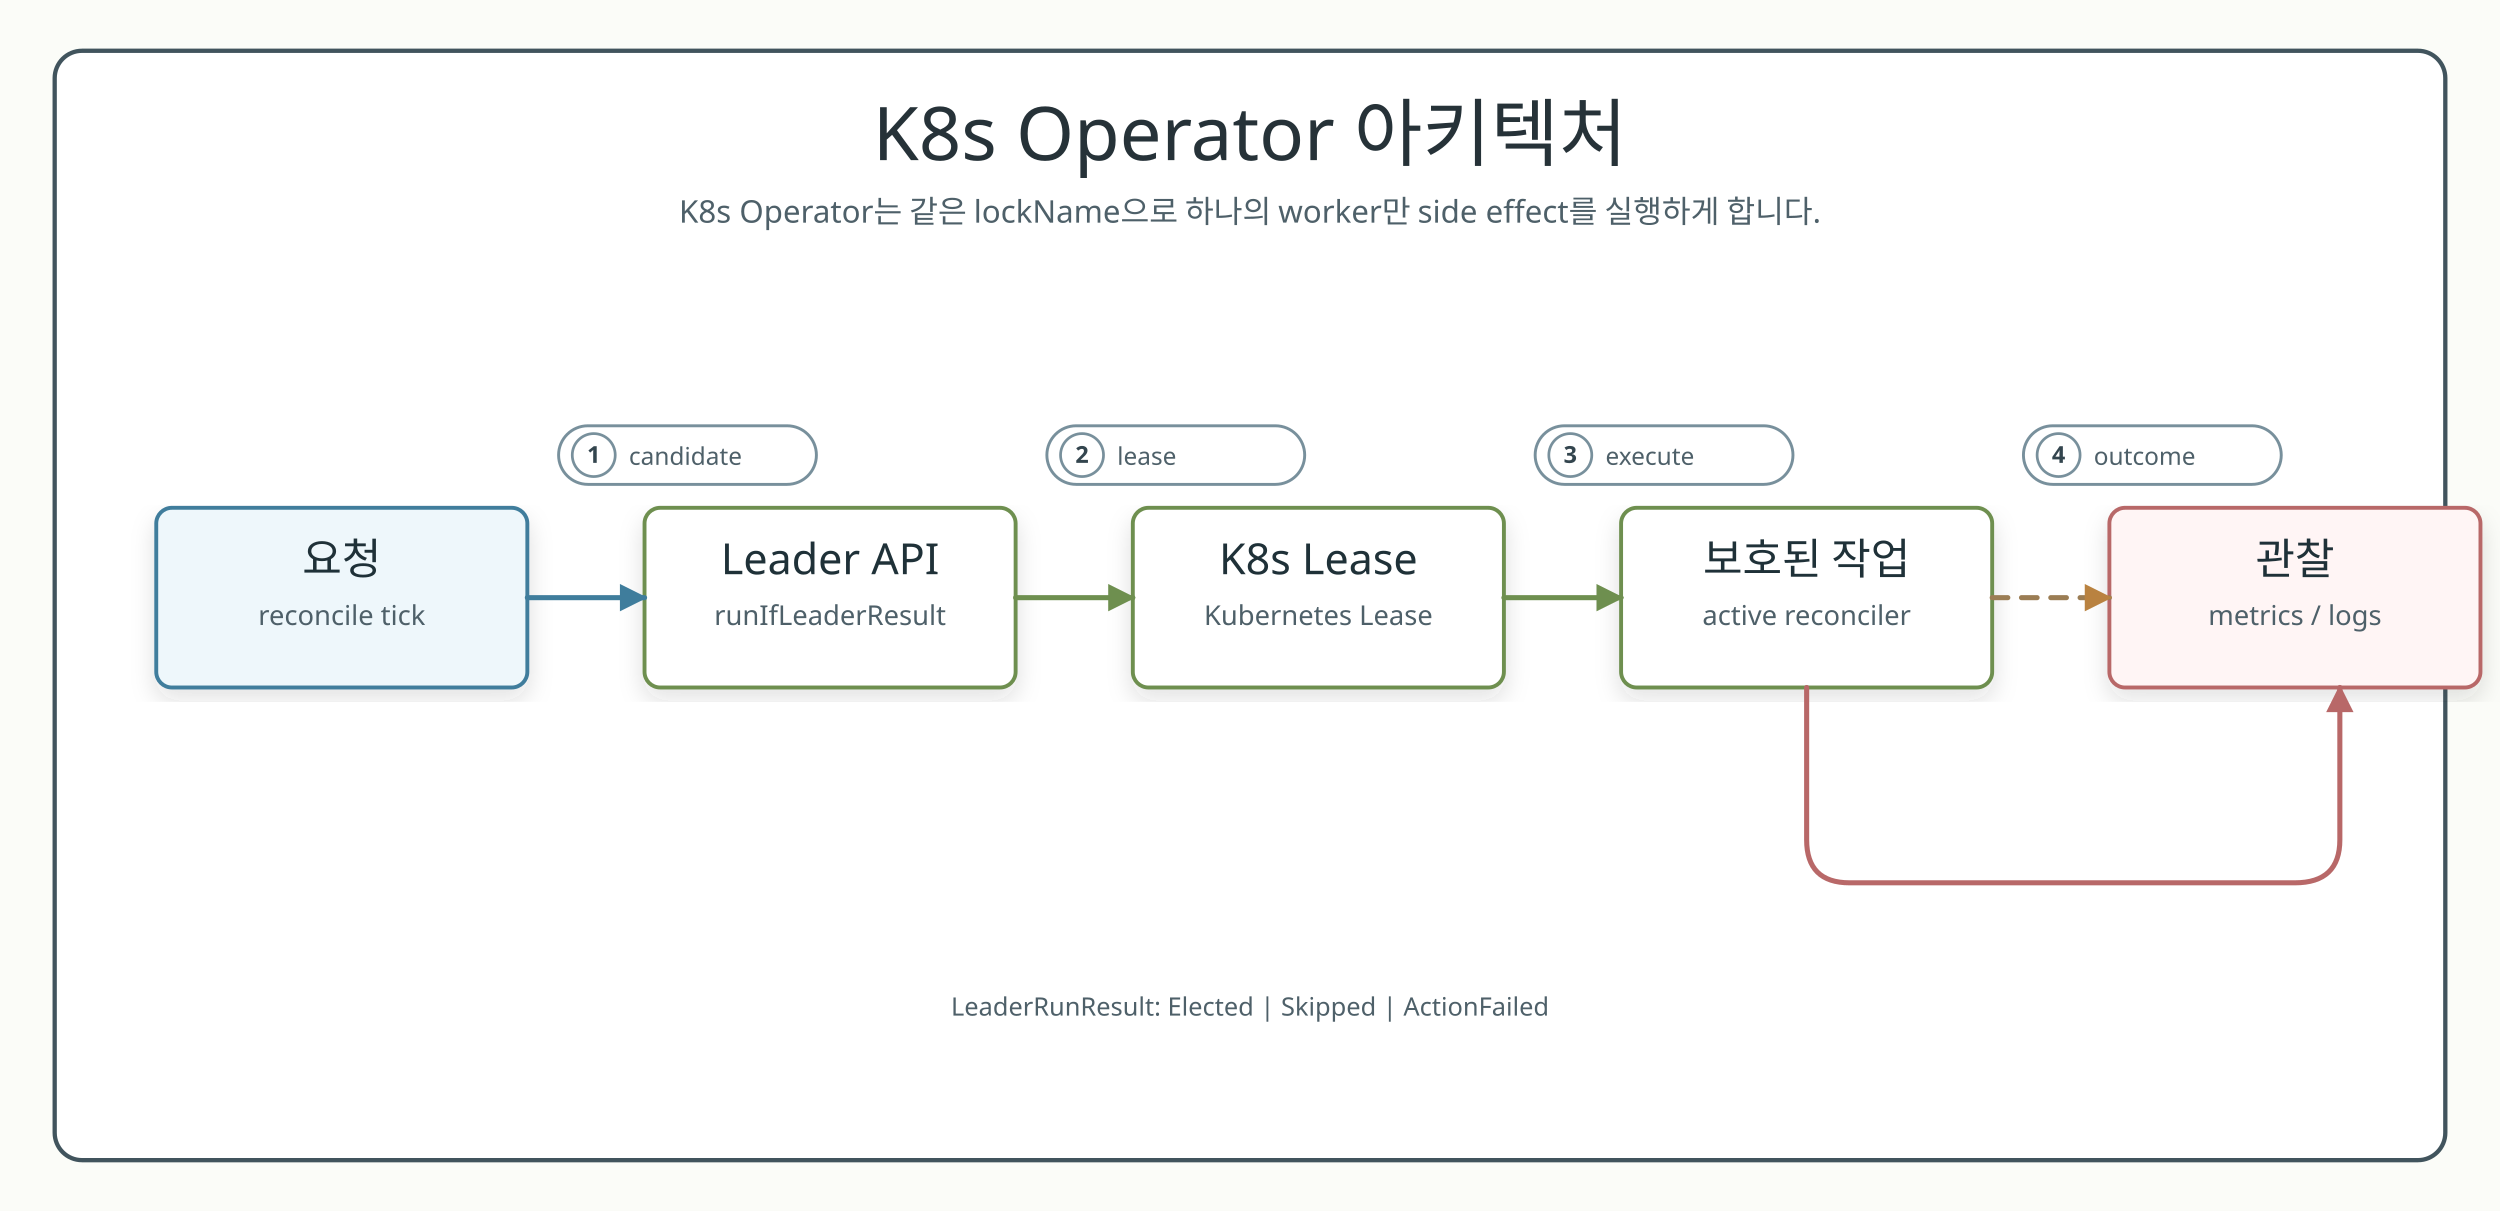
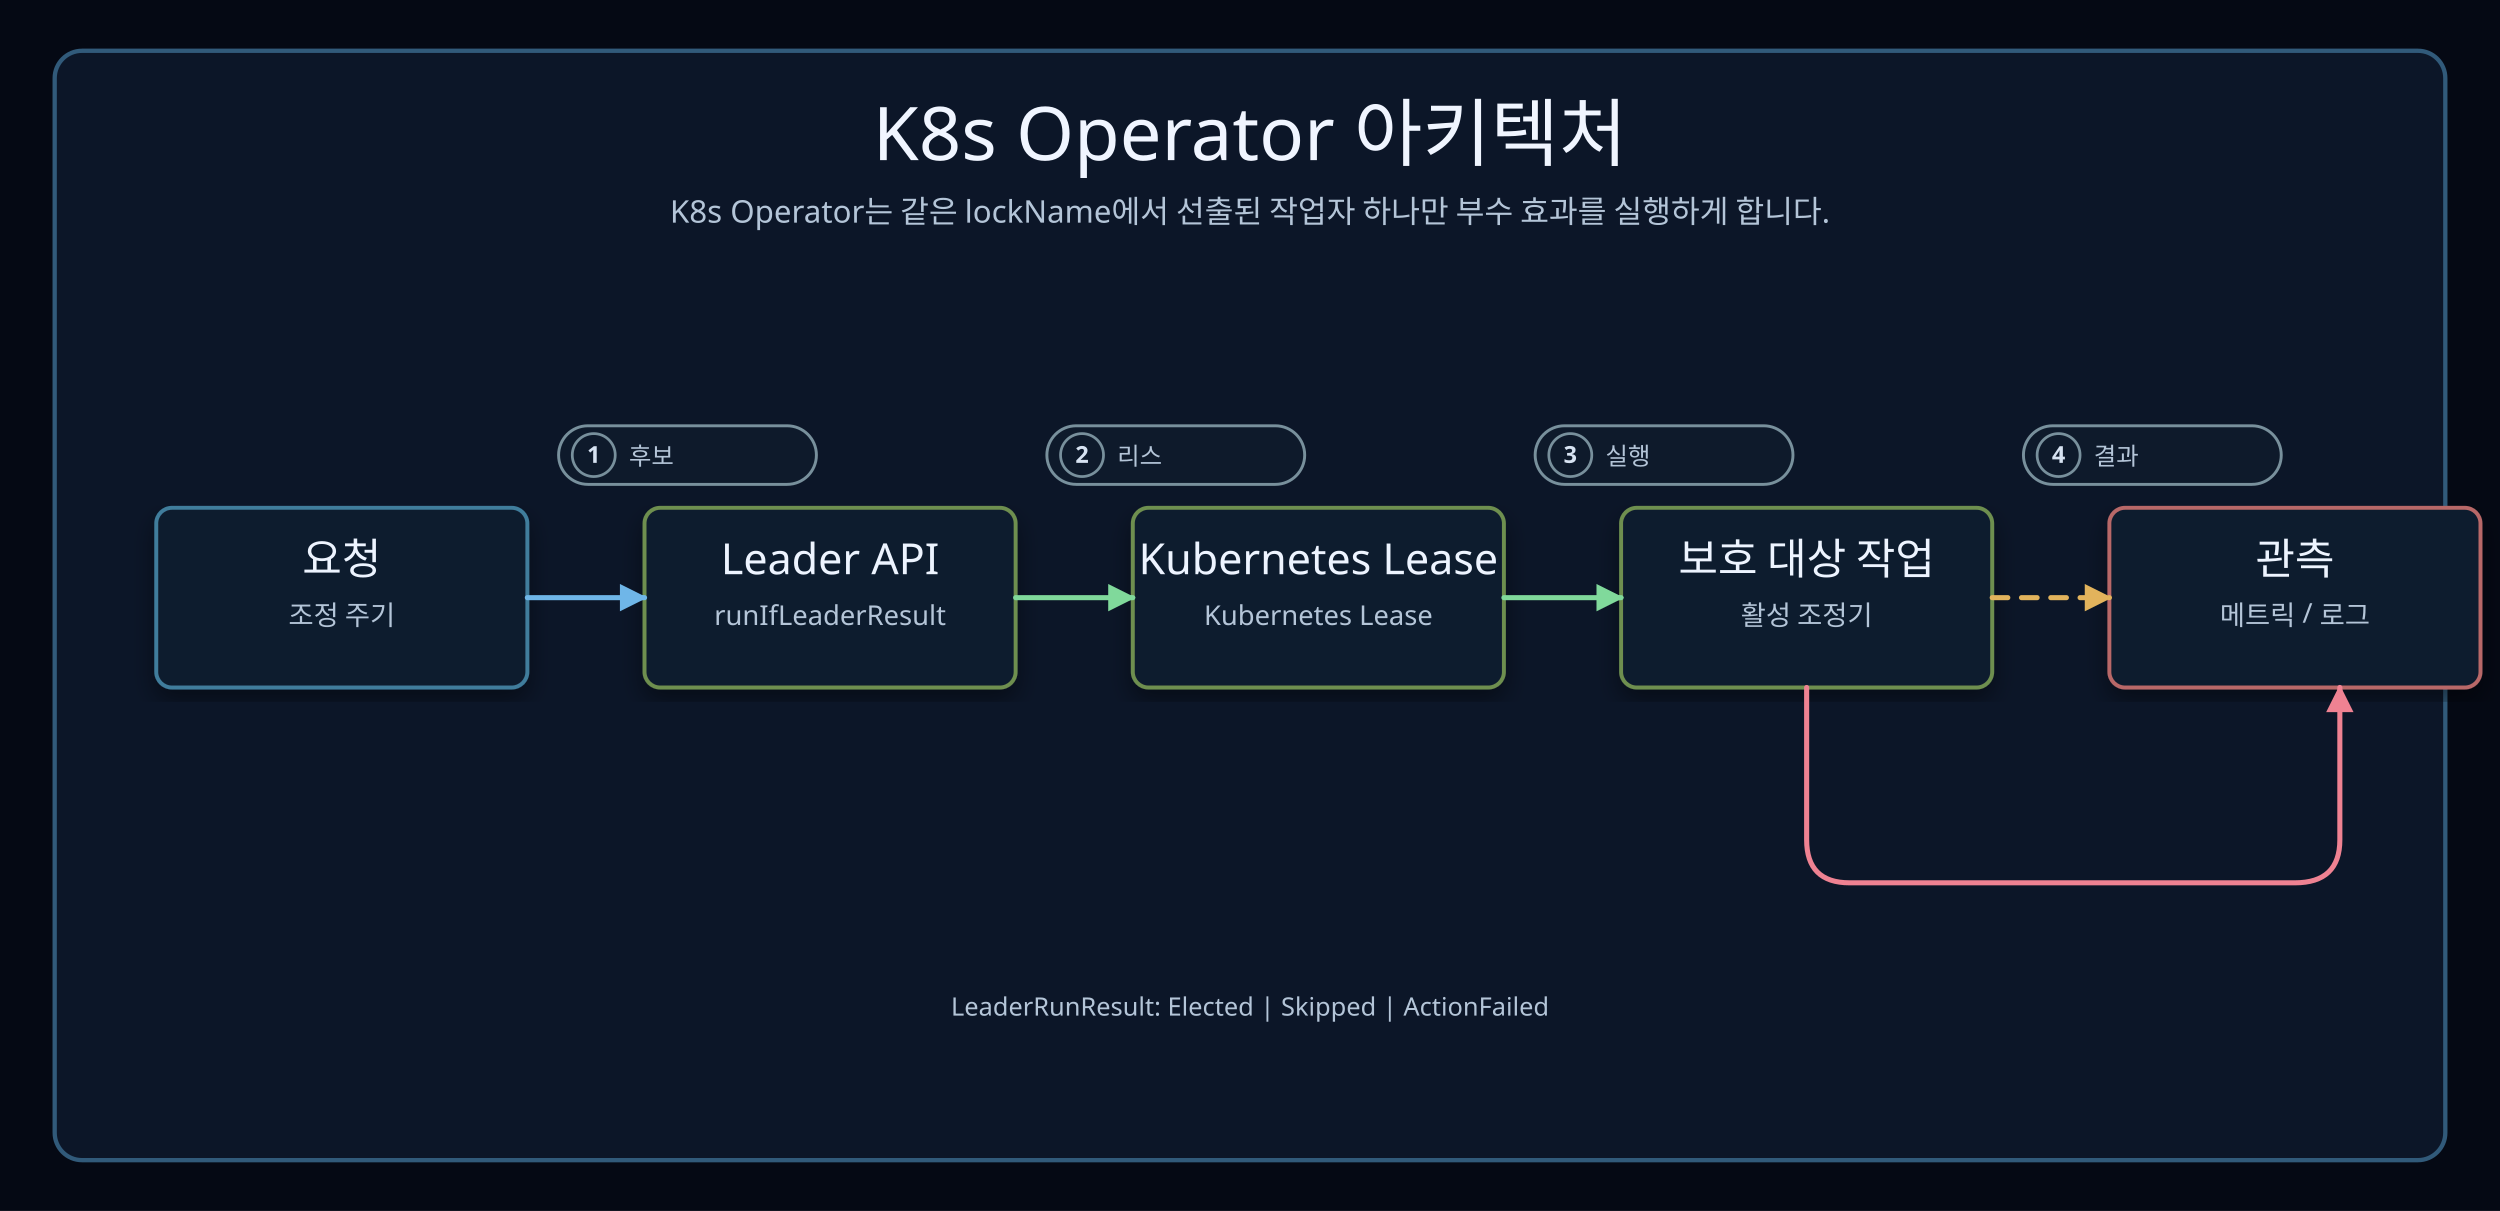
<svg xmlns="http://www.w3.org/2000/svg" width="1280" height="620" viewBox="0 0 1280 620" role="img" aria-labelledby="title desc">
  <defs>
    <filter id="shadow" x="-8%" y="-8%" width="116%" height="116%">
-       <feDropShadow dx="0" dy="6" stdDeviation="6" flood-color="#28343b" flood-opacity="0.13" />
+       <feDropShadow dx="0" dy="6" stdDeviation="6" flood-color="#02050a" flood-opacity="0.42" />
    </filter>
    <marker id="arrow-blue" viewBox="0 0 10 10" markerUnits="userSpaceOnUse" markerWidth="14" markerHeight="14" refX="9" refY="5" orient="auto">
-       <path d="M 0 0 L 10 5 L 0 10 Z" fill="#3f7d9c" stroke="#3f7d9c" stroke-width="0" stroke-dasharray="none" style="stroke-dasharray:none!important" />
+       <path d="M 0 0 L 10 5 L 0 10 Z" fill="#6fb6e8" stroke="#6fb6e8" stroke-width="0" stroke-dasharray="none" style="stroke-dasharray:none!important" />
    </marker>
    <marker id="arrow-green" viewBox="0 0 10 10" markerUnits="userSpaceOnUse" markerWidth="14" markerHeight="14" refX="9" refY="5" orient="auto">
-       <path d="M 0 0 L 10 5 L 0 10 Z" fill="#6e8f4f" stroke="#6e8f4f" stroke-width="0" stroke-dasharray="none" style="stroke-dasharray:none!important" />
+       <path d="M 0 0 L 10 5 L 0 10 Z" fill="#80d99b" stroke="#80d99b" stroke-width="0" stroke-dasharray="none" style="stroke-dasharray:none!important" />
    </marker>
    <marker id="arrow-amber" viewBox="0 0 10 10" markerUnits="userSpaceOnUse" markerWidth="14" markerHeight="14" refX="9" refY="5" orient="auto">
-       <path d="M 0 0 L 10 5 L 0 10 Z" fill="#b98240" stroke="#b98240" stroke-width="0" stroke-dasharray="none" style="stroke-dasharray:none!important" />
+       <path d="M 0 0 L 10 5 L 0 10 Z" fill="#e2b35c" stroke="#e2b35c" stroke-width="0" stroke-dasharray="none" style="stroke-dasharray:none!important" />
    </marker>
    <marker id="arrow-red" viewBox="0 0 10 10" markerUnits="userSpaceOnUse" markerWidth="14" markerHeight="14" refX="9" refY="5" orient="auto">
-       <path d="M 0 0 L 10 5 L 0 10 Z" fill="#b86868" stroke="#b86868" stroke-width="0" stroke-dasharray="none" style="stroke-dasharray:none!important" />
+       <path d="M 0 0 L 10 5 L 0 10 Z" fill="#ef8292" stroke="#ef8292" stroke-width="0" stroke-dasharray="none" style="stroke-dasharray:none!important" />
    </marker>
    <marker id="arrow-slate" viewBox="0 0 10 10" markerUnits="userSpaceOnUse" markerWidth="14" markerHeight="14" refX="9" refY="5" orient="auto">
-       <path d="M 0 0 L 10 5 L 0 10 Z" fill="#78909c" stroke="#78909c" stroke-width="0" stroke-dasharray="none" style="stroke-dasharray:none!important" />
+       <path d="M 0 0 L 10 5 L 0 10 Z" fill="#87a8c2" stroke="#87a8c2" stroke-width="0" stroke-dasharray="none" style="stroke-dasharray:none!important" />
    </marker>
    <style>
-       .canvas{fill:#fbfcf8}.frame{fill:#fff;stroke:#41545d;stroke-width:2.2}
-       .title{font-family:"goorm Sans";font-size:38px;fill:#263238}
-       .subtitle,.detail,.labelText,.footer,.axis,.tick,.legend,.role{font-family:"goorm Sans";fill:#4e6069}
+       .canvas{fill:#050914}.frame{fill:#0c1628;stroke:#315a7a;stroke-width:2.2}
+       .title{font-family:"goorm Sans";font-size:38px;fill:#f0f5ff}
+       .subtitle,.detail,.labelText,.footer,.axis,.tick,.legend,.role{font-family:"goorm Sans";fill:#b4c5d8}
      .subtitle{font-size:16px}.detail{font-size:14px}.footer{font-size:13px}.axis,.tick,.legend{font-size:13px}
      .role{font-family:"goorm Sans Code";font-size:12.5px}
-       .bandTitle,.cardTitle,.participant{font-family:"goorm Sans";fill:#1f3138}
+       .bandTitle,.cardTitle,.participant{font-family:"goorm Sans";fill:#edf4ff}
      .bandTitle{font-size:23px}.cardTitle{font-size:22px}.participant{font-size:19px}
-       .mono,.code,.badgeText{font-family:"goorm Sans Code";fill:#33454e}
-       .band{fill:#f5f9fb;stroke:#c8d7df;stroke-width:1.6}.bandAlt{fill:#fbfdf8;stroke:#d7e0d0;stroke-width:1.6}
-       .card{filter:url(#shadow);stroke-width:2}.header{fill:#fff;stroke:#546e7a;stroke-width:2}
+       .mono,.code,.badgeText{font-family:"goorm Sans Code";fill:#d7e3f2}
+       .band{fill:#101d30;stroke:#294c69;stroke-width:1.6}.bandAlt{fill:#10231f;stroke:#2f6257;stroke-width:1.6}
+       .card{filter:url(#shadow);fill:#111d2f!important;stroke-width:2}.header{fill:#111d2f;stroke:#537a99;stroke-width:2}
+       .surfaceWarm{fill:#211c16;stroke:#8b6a34;stroke-width:2}.surfacePurple{fill:#1c1930;stroke:#7058a2;stroke-width:2}
+       .footerBar{fill:#0e1b2e;stroke:#294c69;stroke-width:2}.tableHeader{fill:#142b46;stroke:#537a99;stroke-width:2}
      .edge,.call,.return,.skip,.state{fill:none;stroke-width:2.6;stroke-linecap:round;stroke-linejoin:round}
-       .call{stroke:#3f7d9c;marker-end:url(#arrow-blue)}.state{stroke:#6e8f4f;marker-end:url(#arrow-green)}
-       .return{stroke:#9b7d54;marker-end:url(#arrow-amber);stroke-dasharray:8 7}.skip{stroke:#b86868;marker-end:url(#arrow-red)}
-       .pill,.label{fill:#fff;stroke-width:1.5}.labelText{font-size:12.5px}.badgeText{font-size:12px;font-weight:700}
-       .lifeline{stroke:#9aaab1;stroke-width:2;stroke-dasharray:7 8}.activation{fill:#e6f2ec;stroke:#5b7e67;stroke-width:1.7}
-       .branch{fill:none;stroke:#78909c;stroke-width:2.2;stroke-dasharray:12 8}.divider{stroke:#78909c;stroke-width:1.4;stroke-dasharray:8 7}
+       .call{stroke:#6fb6e8;marker-end:url(#arrow-blue)}.state{stroke:#80d99b;marker-end:url(#arrow-green)}
+       .return{stroke:#e2b35c;marker-end:url(#arrow-amber);stroke-dasharray:8 7}.skip{stroke:#ef8292;marker-end:url(#arrow-red)}
+       .pill,.label{fill:#0e1a2b;stroke-width:1.5}.badgeCircle{fill:#0e1a2b}.labelText{font-size:12.5px}.badgeText{font-size:12px;font-weight:700}
+       .lifeline{stroke:#52718a;stroke-width:2;stroke-dasharray:7 8}.activation{fill:#193c32;stroke:#71bf8b;stroke-width:1.7}
+       .branch{fill:none;stroke:#7194ae;stroke-width:2.2;stroke-dasharray:12 8}.divider{stroke:#7194ae;stroke-width:1.4;stroke-dasharray:8 7}
    </style>
  </defs>
  <rect class="canvas" width="1280" height="620" />
  <rect class="frame" x="28" y="26" width="1224" height="568" rx="14" />
  <text x="640" y="82" class="title" text-anchor="middle">K8s Operator 아키텍처</text>
-   <text x="640" y="114" class="subtitle" text-anchor="middle">K8s Operator는 같은 lockName으로 하나의 worker만 side effect를 실행하게 합니다.</text>
+   <text x="640" y="114" class="subtitle" text-anchor="middle">K8s Operator는 같은 lockName에서 선출된 작업자 하나만 부수 효과를 실행하게 합니다.</text>
  <g>
    <rect x="80" y="260" width="190" height="92" rx="8" class="card" fill="#eef7fb" stroke="#3f7d9c" />
    <text x="175" y="294" class="cardTitle" text-anchor="middle">요청</text>
-     <text x="175" y="320" class="detail" text-anchor="middle">reconcile tick</text>
+     <text x="175" y="320" class="detail" text-anchor="middle">조정 주기</text>
  </g>
  <g>
    <rect x="330" y="260" width="190" height="92" rx="8" class="card" fill="#fff" stroke="#6e8f4f" />
    <text x="425" y="294" class="cardTitle" text-anchor="middle">Leader API</text>
    <text x="425" y="320" class="detail" text-anchor="middle">runIfLeaderResult</text>
  </g>
  <g>
    <rect x="580" y="260" width="190" height="92" rx="8" class="card" fill="#fff" stroke="#6e8f4f" />
-     <text x="675" y="294" class="cardTitle" text-anchor="middle">K8s Lease</text>
+     <text x="675" y="294" class="cardTitle" text-anchor="middle">Kubernetes Lease</text>
    <text x="675" y="320" class="detail" text-anchor="middle">Kubernetes Lease</text>
  </g>
  <g>
    <rect x="830" y="260" width="190" height="92" rx="8" class="card" fill="#fff" stroke="#6e8f4f" />
-     <text x="925" y="294" class="cardTitle" text-anchor="middle">보호된 작업</text>
-     <text x="925" y="320" class="detail" text-anchor="middle">active reconciler</text>
+     <text x="925" y="294" class="cardTitle" text-anchor="middle">보호 대상 작업</text>
+     <text x="925" y="320" class="detail" text-anchor="middle">활성 조정기</text>
  </g>
  <g>
    <rect x="1080" y="260" width="190" height="92" rx="8" class="card" fill="#fff5f5" stroke="#b86868" />
-     <text x="1175" y="294" class="cardTitle" text-anchor="middle">관찰</text>
-     <text x="1175" y="320" class="detail" text-anchor="middle">metrics / logs</text>
+     <text x="1175" y="294" class="cardTitle" text-anchor="middle">관측</text>
+     <text x="1175" y="320" class="detail" text-anchor="middle">메트릭 / 로그</text>
  </g>
  <path d="M 270 306 L 330 306" class="call" />
  <path d="M 520 306 L 580 306" class="state" />
  <path d="M 770 306 L 830 306" class="state" />
  <path d="M 1020 306 L 1080 306" class="return" />
  <path d="M 925 352 L 925 430 Q 925 452 947 452 L 1175 452 Q 1198 452 1198 430 L 1198 352" class="skip" />
  <g>
    <rect x="286" y="218" width="132" height="30" rx="15" class="pill" stroke="#78909c" />
-     <circle cx="304" cy="233" r="11" fill="#fff" stroke="#78909c" stroke-width="1.4" />
+     <circle cx="304" cy="233" r="11" class="badgeCircle" stroke="#78909c" stroke-width="1.4" />
    <text x="304" y="237" text-anchor="middle" class="badgeText">1</text>
-     <text x="322" y="238" class="labelText">candidate</text>
+     <text x="322" y="238" class="labelText">후보</text>
  </g>
  <g>
    <rect x="536" y="218" width="132" height="30" rx="15" class="pill" stroke="#78909c" />
-     <circle cx="554" cy="233" r="11" fill="#fff" stroke="#78909c" stroke-width="1.4" />
+     <circle cx="554" cy="233" r="11" class="badgeCircle" stroke="#78909c" stroke-width="1.4" />
    <text x="554" y="237" text-anchor="middle" class="badgeText">2</text>
-     <text x="572" y="238" class="labelText">lease</text>
+     <text x="572" y="238" class="labelText">리스</text>
  </g>
  <g>
    <rect x="786" y="218" width="132" height="30" rx="15" class="pill" stroke="#78909c" />
-     <circle cx="804" cy="233" r="11" fill="#fff" stroke="#78909c" stroke-width="1.4" />
+     <circle cx="804" cy="233" r="11" class="badgeCircle" stroke="#78909c" stroke-width="1.4" />
    <text x="804" y="237" text-anchor="middle" class="badgeText">3</text>
-     <text x="822" y="238" class="labelText">execute</text>
+     <text x="822" y="238" class="labelText">실행</text>
  </g>
  <g>
    <rect x="1036" y="218" width="132" height="30" rx="15" class="pill" stroke="#78909c" />
-     <circle cx="1054" cy="233" r="11" fill="#fff" stroke="#78909c" stroke-width="1.4" />
+     <circle cx="1054" cy="233" r="11" class="badgeCircle" stroke="#78909c" stroke-width="1.4" />
    <text x="1054" y="237" text-anchor="middle" class="badgeText">4</text>
-     <text x="1072" y="238" class="labelText">outcome</text>
+     <text x="1072" y="238" class="labelText">결과</text>
  </g>
  <text x="640" y="520" class="footer" text-anchor="middle">LeaderRunResult: Elected | Skipped | ActionFailed</text>
</svg>
